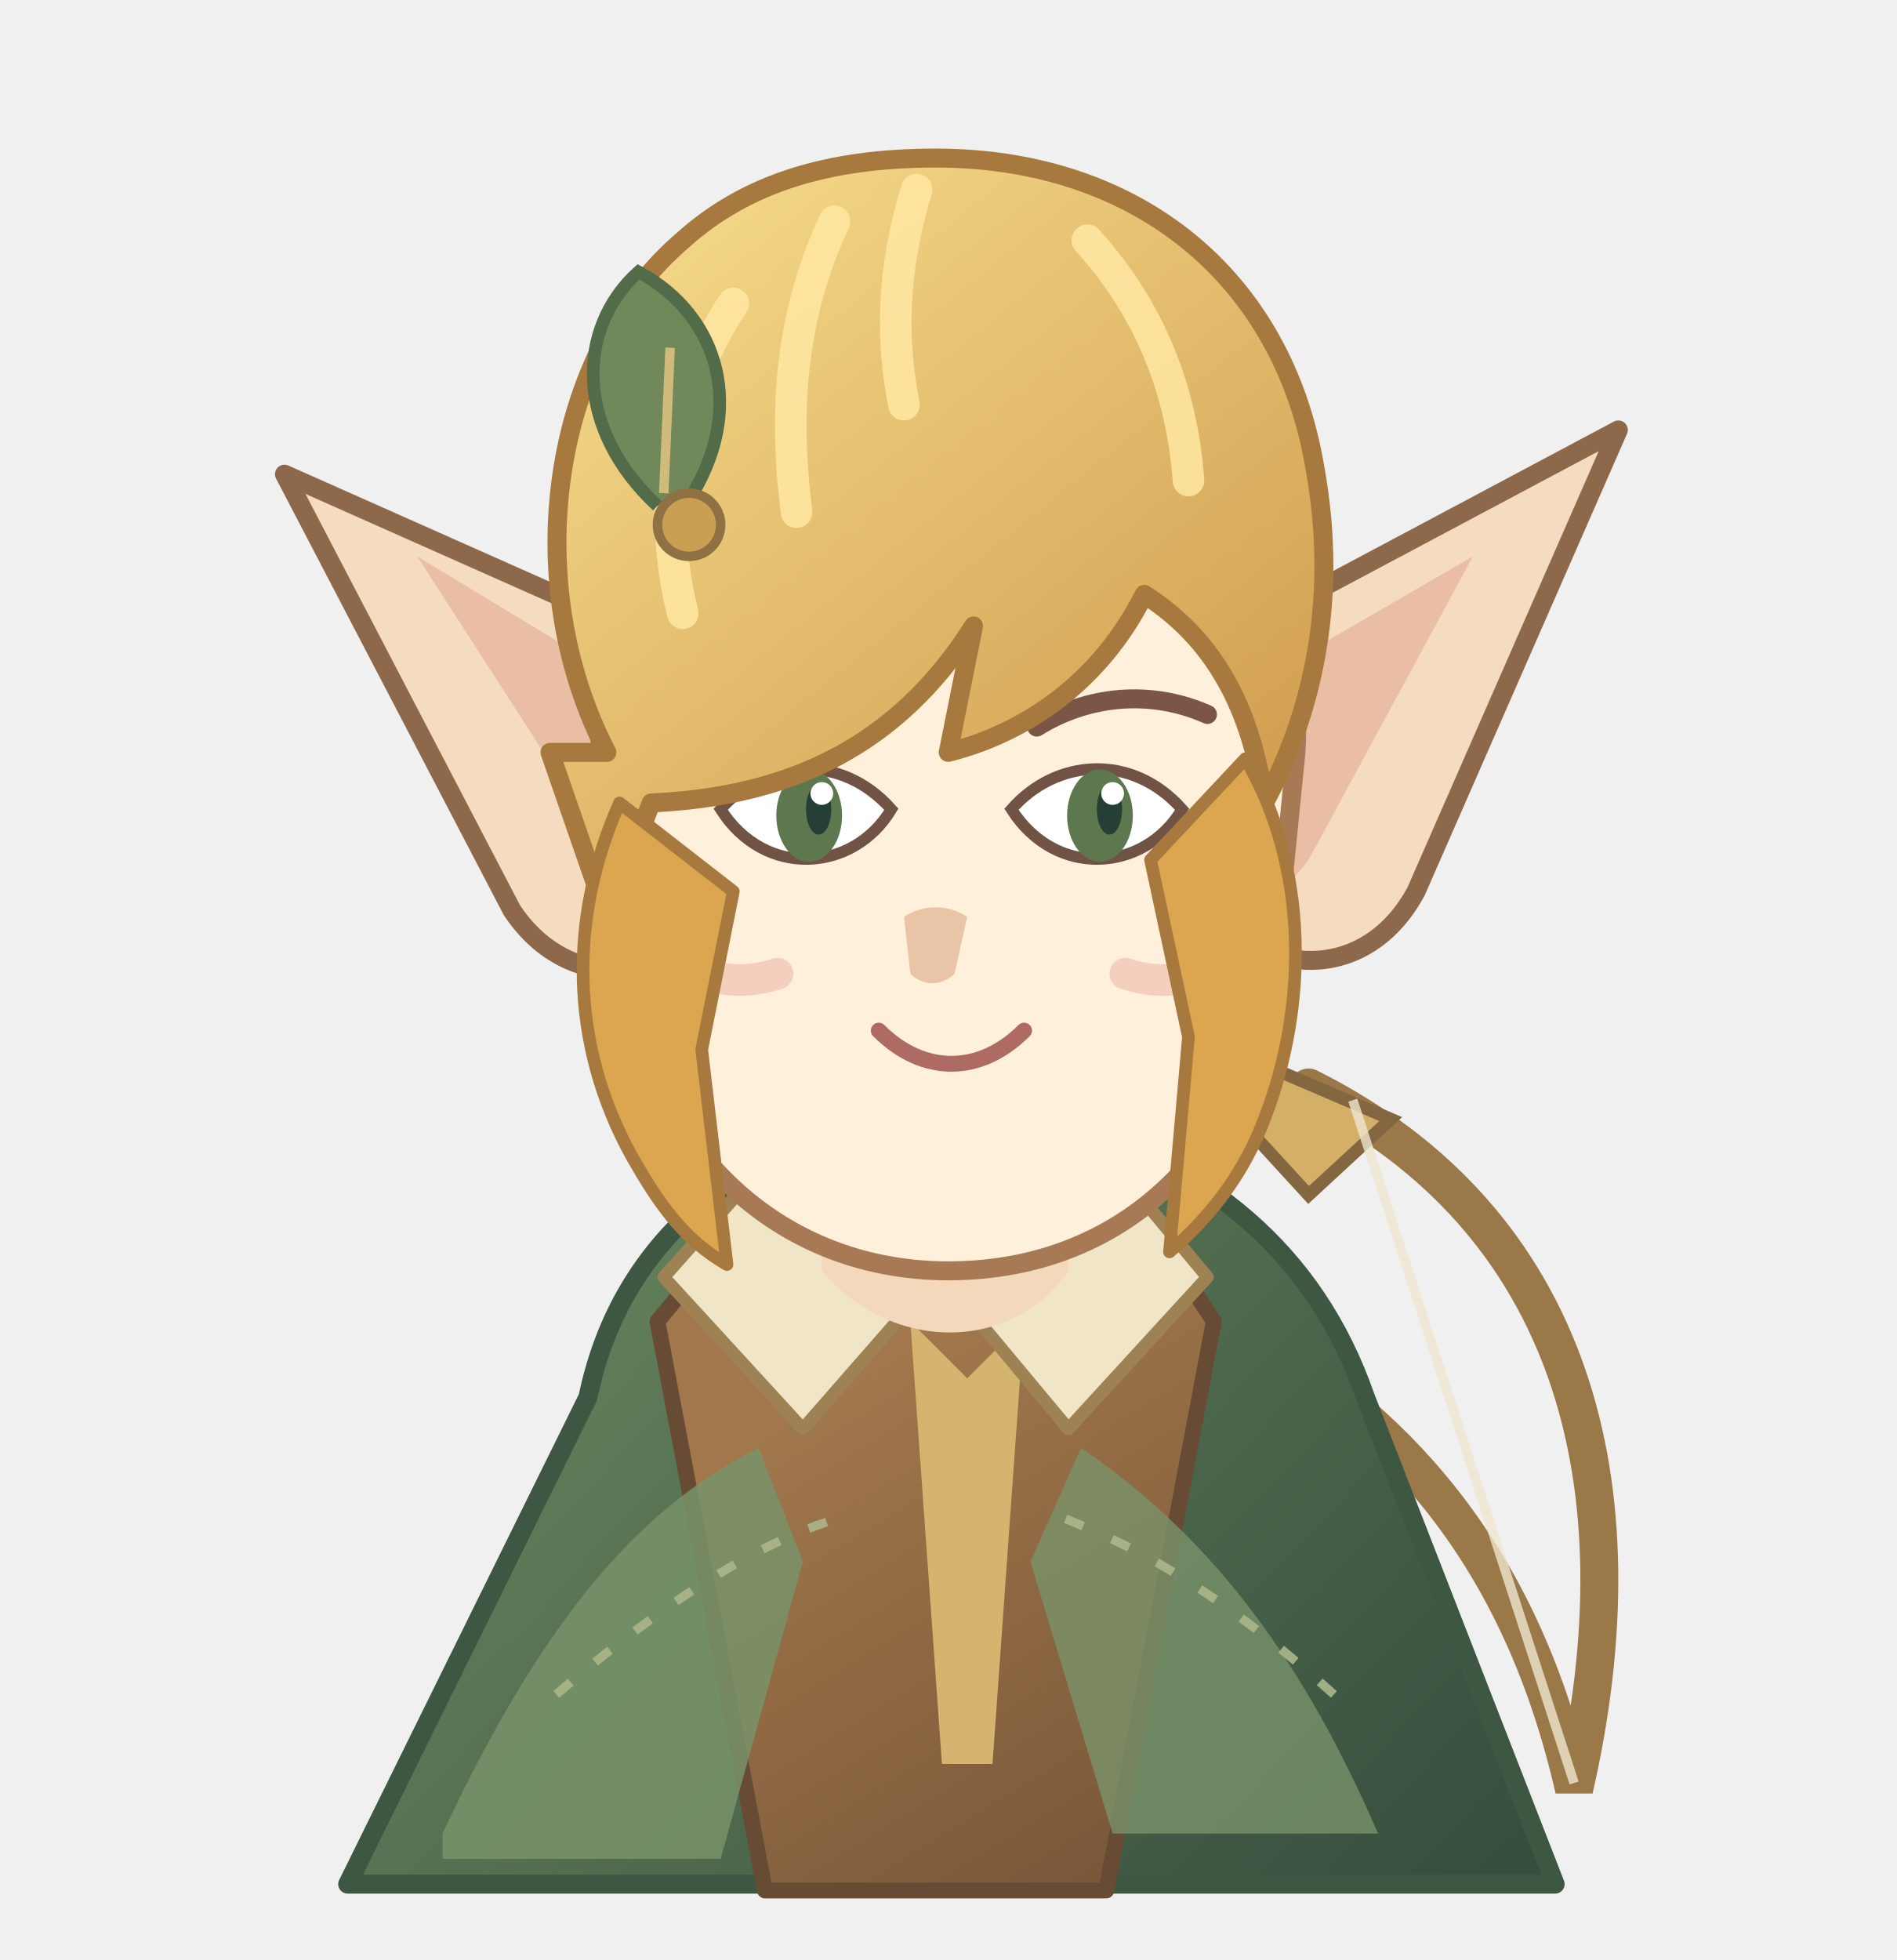
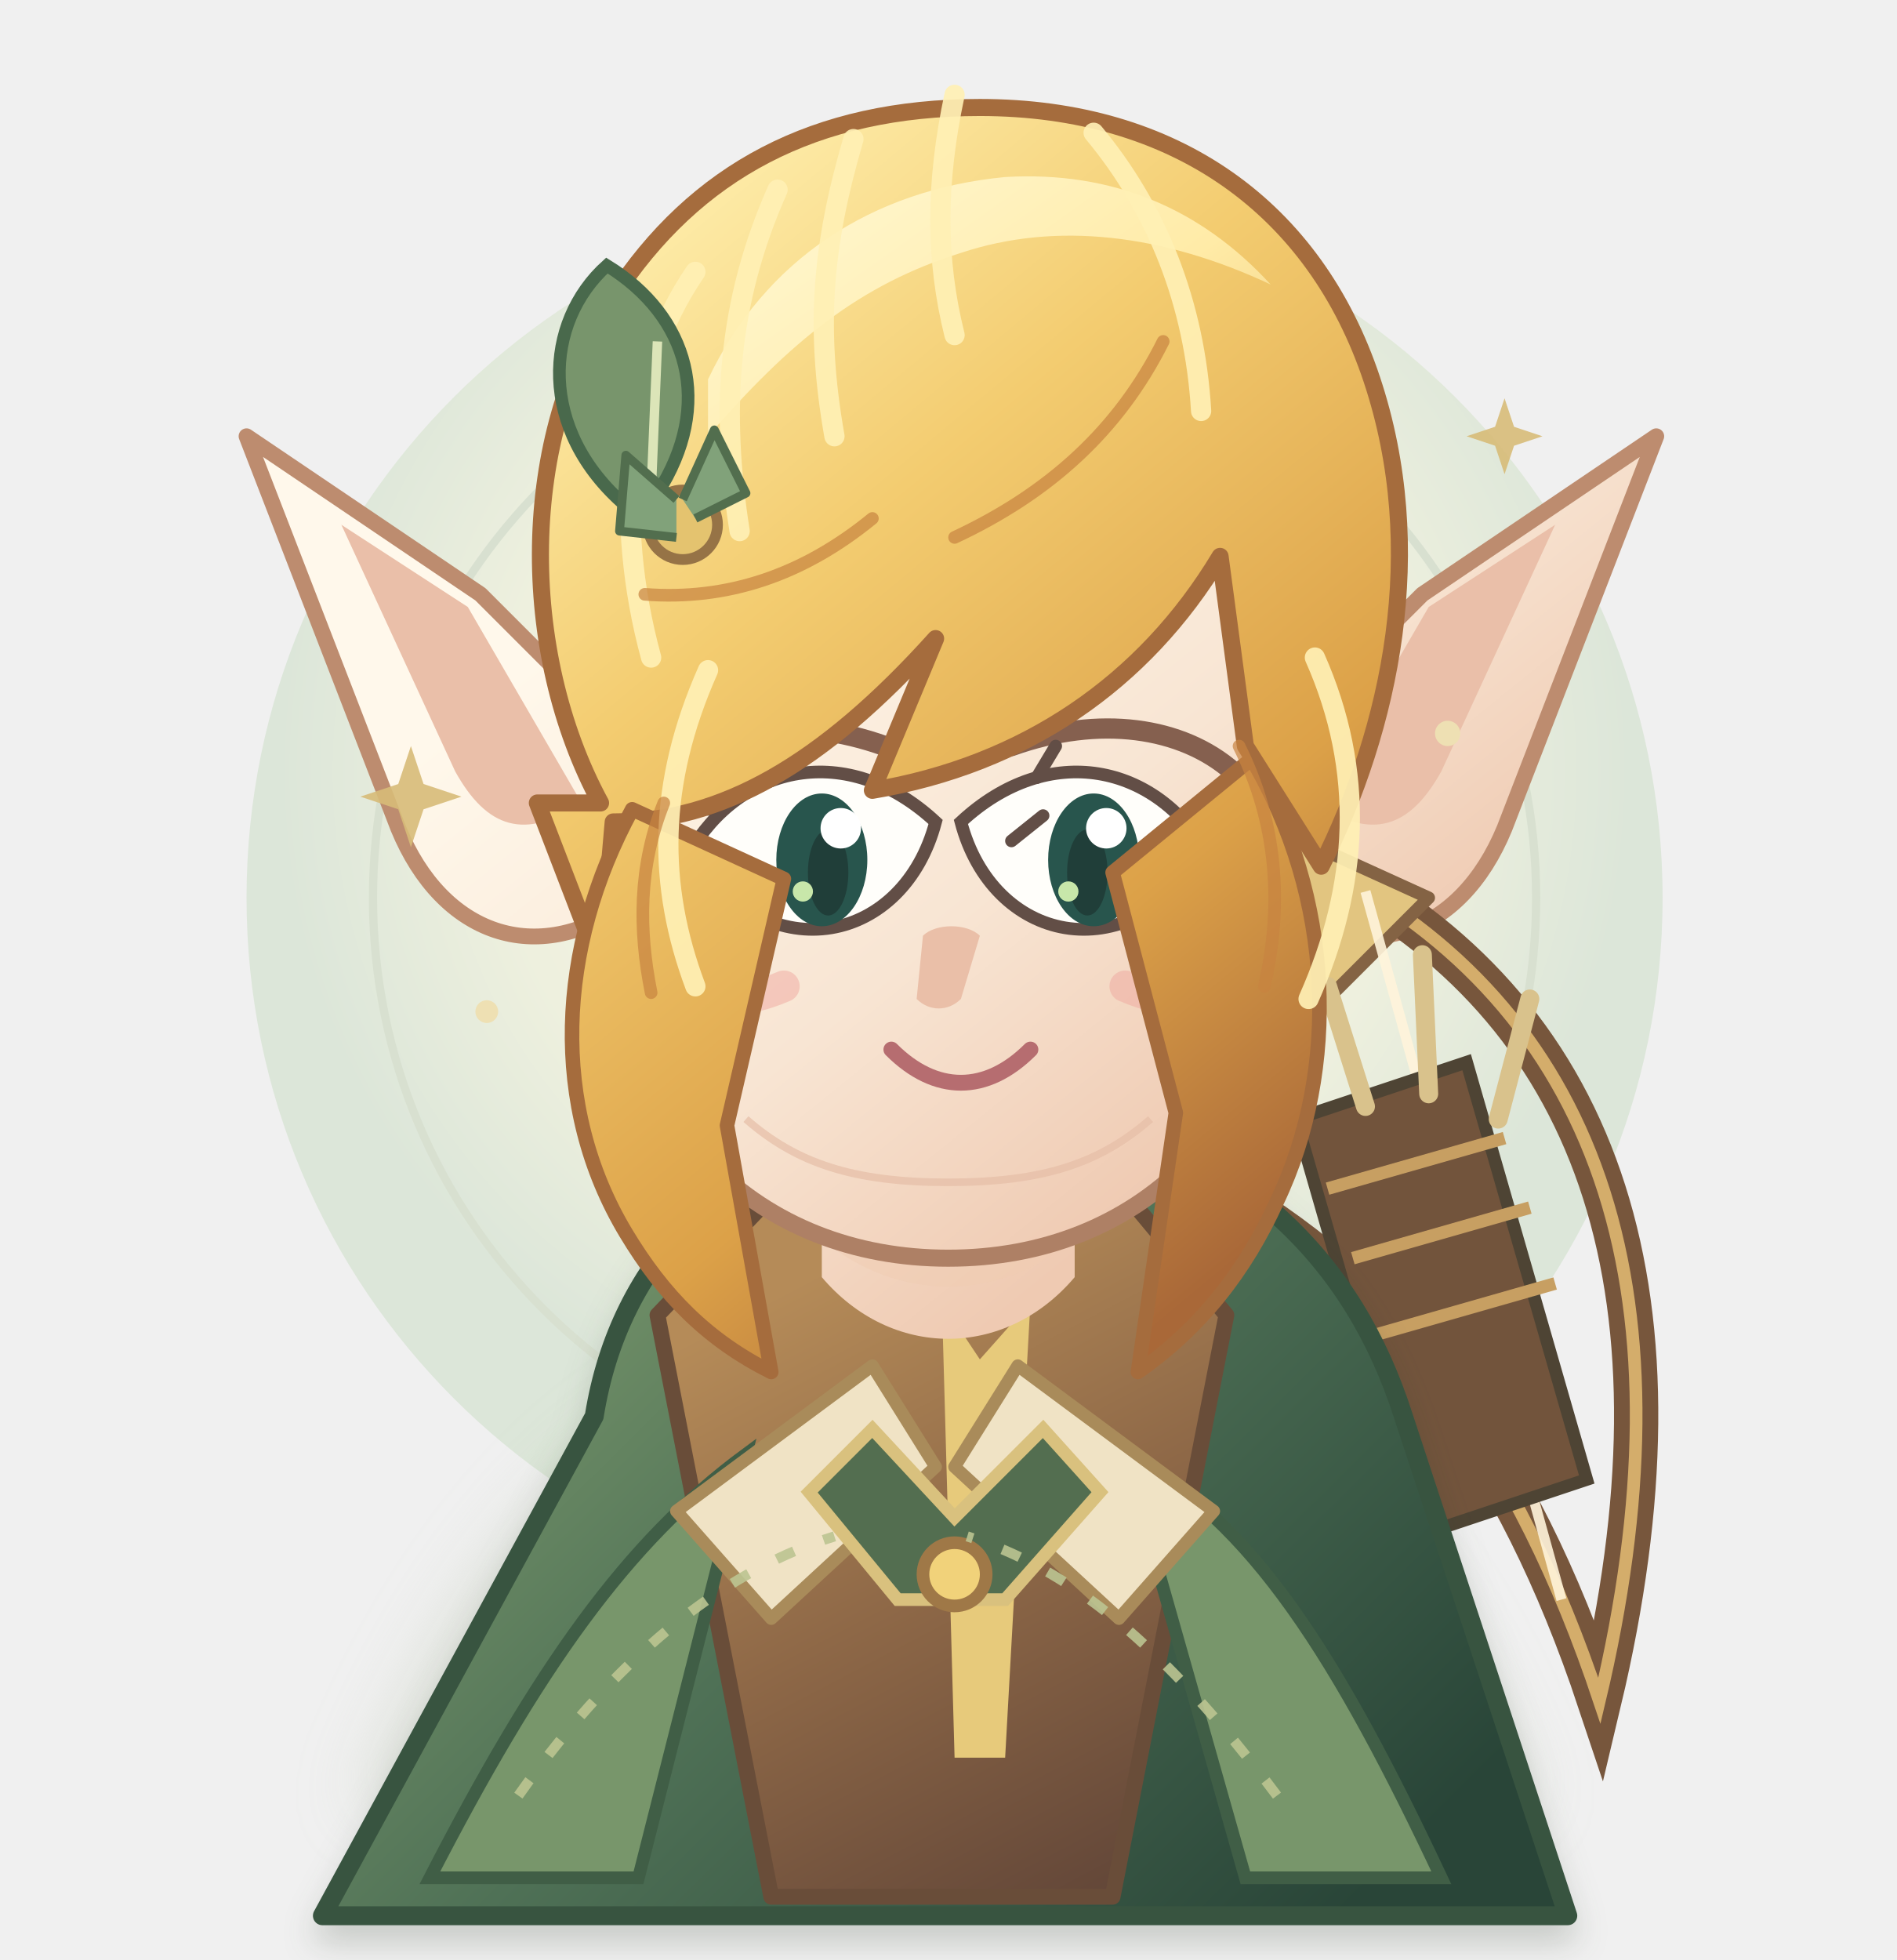
<svg xmlns="http://www.w3.org/2000/svg" viewBox="0 0 300 310" fill="none">
  <defs>
-     <linearGradient id="cloak" x1="85" y1="187" x2="218" y2="315" gradientUnits="userSpaceOnUse">
-       <stop stop-color="#66835C" />
-       <stop offset="1" stop-color="#354E3E" />
+     <radialGradient id="aura" cx="0" cy="0" r="1" gradientTransform="matrix(0 107 -107 0 151 122)" gradientUnits="userSpaceOnUse">
+       <stop stop-color="#FCF7E7" />
+       <stop offset=".68" stop-color="#EEF0DE" />
+       <stop offset="1" stop-color="#DCE6D9" />
+     </radialGradient>
+     <linearGradient id="hair-base" x1="90" y1="35" x2="214" y2="184" gradientUnits="userSpaceOnUse">
+       <stop stop-color="#FFF0B0" />
+       <stop offset=".34" stop-color="#F3CC70" />
+       <stop offset=".72" stop-color="#DCA148" />
+       <stop offset="1" stop-color="#A96838" />
    </linearGradient>
-     <linearGradient id="hair" x1="99" y1="34" x2="206" y2="166" gradientUnits="userSpaceOnUse">
-       <stop stop-color="#F4D989" />
-       <stop offset="1" stop-color="#C98F42" />
+     <linearGradient id="hair-light" x1="111" y1="31" x2="172" y2="117" gradientUnits="userSpaceOnUse">
+       <stop stop-color="#FFF9D7" />
+       <stop offset=".5" stop-color="#FFEBA7" />
+       <stop offset="1" stop-color="#E7BA61" />
    </linearGradient>
-     <linearGradient id="leather" x1="132" y1="220" x2="182" y2="301" gradientUnits="userSpaceOnUse">
-       <stop stop-color="#A1774B" />
-       <stop offset="1" stop-color="#775538" />
+     <linearGradient id="skin" x1="111" y1="83" x2="191" y2="182" gradientUnits="userSpaceOnUse">
+       <stop stop-color="#FFF8EB" />
+       <stop offset=".58" stop-color="#F8E5D3" />
+       <stop offset="1" stop-color="#EFCAB2" />
    </linearGradient>
+     <linearGradient id="cape" x1="86" y1="190" x2="205" y2="310" gradientUnits="userSpaceOnUse">
+       <stop stop-color="#78966B" />
+       <stop offset=".43" stop-color="#4F7156" />
+       <stop offset="1" stop-color="#294538" />
+     </linearGradient>
+     <linearGradient id="armor" x1="130" y1="201" x2="181" y2="298" gradientUnits="userSpaceOnUse">
+       <stop stop-color="#B58B58" />
+       <stop offset=".48" stop-color="#8E6847" />
+       <stop offset="1" stop-color="#624638" />
+     </linearGradient>
+     <radialGradient id="iris" cx="0" cy="0" r="1" gradientTransform="matrix(0 16 -10 0 0 0)" gradientUnits="userSpaceOnUse">
+       <stop stop-color="#A9D695" />
+       <stop offset=".55" stop-color="#4E8D68" />
+       <stop offset="1" stop-color="#28554D" />
+     </radialGradient>
+     <filter id="soft-shadow" x="38" y="18" width="230" height="300" color-interpolation-filters="sRGB" filterUnits="userSpaceOnUse">
+       <feGaussianBlur stdDeviation="5" />
+     </filter>
+     <filter id="drop" x="35" y="18" width="233" height="299" color-interpolation-filters="sRGB" filterUnits="userSpaceOnUse">
+       <feFlood flood-opacity="0" result="bg" />
+       <feColorMatrix in="SourceAlpha" values="0 0 0 0 0 0 0 0 0 0 0 0 0 0 0 0 0 0 127 0" />
+       <feOffset dy="3" />
+       <feGaussianBlur stdDeviation="2.5" />
+       <feComposite in2="SourceAlpha" operator="out" />
+       <feColorMatrix values="0 0 0 0 .18 0 0 0 0 .24 0 0 0 0 .17 0 0 0 .2 0" />
+       <feBlend in2="bg" result="shadow" />
+       <feBlend in="SourceGraphic" in2="shadow" result="shape" />
+     </filter>
  </defs>
-   <path d="M108 103 45 75l36 69c8 12 22 12 31 3l8-19-12-25ZM194 101l62-33-32 73c-7 13-21 14-31 5l-10-19 11-26Z" fill="#F5DCC1" stroke="#8E684A" stroke-width="3" stroke-linejoin="round" />
-   <path d="m104 111-38-23 29 45c5 7 12 9 19 5l4-9-14-18Zm91-1 38-22-26 48c-5 7-13 10-20 5l-5-10 13-21Z" fill="#EABEA4" />
-   <path d="M207 172c42 21 53 63 42 111-8-35-26-57-52-72" stroke="#9B7848" stroke-width="6" stroke-linecap="round" />
-   <path d="m199 168 21 9-13 12-11-12 3-9Z" fill="#D4AF68" stroke="#846640" stroke-width="2" />
-   <path d="m214 174 35 108" stroke="#EFE6CF" stroke-width="1.5" opacity=".8" />
-   <path d="M93 221c5-24 22-37 44-45h28c26 8 43 22 51 45l30 77H55l38-77Z" fill="url(#cloak)" stroke="#3D5742" stroke-width="3" stroke-linejoin="round" />
-   <path d="m123 186 26 23 28-23 15 23-17 90h-54l-17-90 19-23Z" fill="url(#leather)" stroke="#674B34" stroke-width="2.5" stroke-linejoin="round" />
-   <path d="m144 209 5 70h8l5-70-9 9-9-9Z" fill="#D4B46F" />
-   <path d="M70 290c15-32 30-51 50-61l7 18-13 47H70Z" fill="#78936A" opacity=".84" />
-   <path d="M218 290c-13-30-28-48-47-61l-8 18 13 43h42Z" fill="#78936A" opacity=".78" />
-   <path d="m121 184 27 18-21 24-22-24 16-18Zm55 0-27 18 20 24 22-24-15-18Z" fill="#F0E5C6" stroke="#9E8254" stroke-width="2" stroke-linejoin="round" />
-   <path d="M130 164h39v37c-9 13-28 13-39 0v-37Z" fill="#F4D8BC" />
-   <path d="M150 51c-37 0-57 28-55 68l3 30c3 31 24 52 52 52 29 0 49-21 52-52l3-30c2-40-18-68-55-68Z" fill="#FFF0DB" stroke="#A87955" stroke-width="3" />
-   <path d="M110 113c10-4 19-3 27 2M164 115c8-5 18-6 27-2" stroke="#7B5647" stroke-width="3" stroke-linecap="round" />
-   <path d="M114 128c7-8 19-9 27 0-6 10-20 11-27 0Z" fill="#fff" stroke="#705345" stroke-width="1.8" />
-   <ellipse cx="128" cy="129" rx="5.2" ry="7.3" fill="#5D774E" />
-   <ellipse cx="129.5" cy="128" rx="2" ry="4" fill="#253F36" />
-   <circle cx="130" cy="125.5" r="1.8" fill="#fff" />
-   <path d="M160 128c7-8 19-9 27 0-6 10-20 11-27 0Z" fill="#fff" stroke="#705345" stroke-width="1.8" />
-   <ellipse cx="174" cy="129" rx="5.2" ry="7.3" fill="#5D774E" />
-   <ellipse cx="175.5" cy="128" rx="2" ry="4" fill="#253F36" />
-   <circle cx="176" cy="125.5" r="1.8" fill="#fff" />
-   <path d="M143 145c3-2 7-2 10 0l-2 9c-2 2-5 2-7 0l-1-9Z" fill="#EAC4A7" />
-   <path d="M139 163c7 7 16 7 23 0" stroke="#AE6B64" stroke-width="2.5" stroke-linecap="round" />
-   <path d="M106 151c5 4 11 5 17 3m55 0c6 2 12 1 17-3" stroke="#E5A397" stroke-width="5" stroke-linecap="round" opacity=".42" />
-   <path d="M96 119c-14-27-9-63 12-81 10-9 23-13 40-13 32 0 55 19 60 49 4 22-1 40-8 53-2-15-8-26-19-33-7 14-19 22-31 25l4-20c-12 19-29 27-51 28l-7 18-9-26Z" fill="url(#hair)" stroke="#A8793F" stroke-width="3" stroke-linejoin="round" />
-   <path d="M116 48c-10 15-12 33-8 49m24-62c-7 15-8 30-6 46m19-51c-4 13-4 24-2 34m29-26c10 11 15 24 16 38" stroke="#FFE7A1" stroke-width="5" stroke-linecap="round" opacity=".86" />
-   <path d="M98 127c-8 18-8 38 2 56 4 7 8 13 15 17l-4-34 5-25-18-14Zm99-7c10 17 10 39 3 57-3 8-8 15-15 21l3-34-6-28 15-16Z" fill="#DCA650" stroke="#A8793F" stroke-width="2" stroke-linejoin="round" />
-   <path d="M104 80c-13-12-13-28-3-37 13 7 17 22 8 36" fill="#71895A" stroke="#526C49" stroke-width="2" />
-   <path d="m105 78 1-23" stroke="#D1BB7B" stroke-width="1.5" />
-   <circle cx="109" cy="83" r="5" fill="#C99F53" stroke="#8F7143" stroke-width="1.5" />
-   <path d="M88 268c21-18 35-25 45-28m78 28c-20-18-33-24-43-28" stroke="#ACB68A" stroke-width="1.4" stroke-dasharray="3 5" opacity=".9" />
+   <circle cx="151" cy="142" r="112" fill="url(#aura)" />
+   <circle cx="151" cy="142" r="92" stroke="#D8E0D0" stroke-width="1.3" />
+   <path d="M56 286c18-48 50-77 93-77 46 0 76 29 94 77" fill="#AAB99C" opacity=".25" filter="url(#soft-shadow)" />
+   <path d="m76 94-37-25 24 62c7 17 22 22 36 12l14-12-37-37Zm149 0 37-25-24 62c-7 17-22 22-36 12l-14-12 37-37Z" fill="url(#skin)" stroke="#BD8C6F" stroke-width="2.5" stroke-linejoin="round" />
+   <path d="m74 96-20-13 18 39c5 9 11 11 20 5L74 96Zm152 0 20-13-18 39c-5 9-11 11-20 5l18-31Z" fill="#EABFA9" />
+   <path d="M211 138c43 23 57 68 42 131-13-39-32-64-59-80" stroke="#77563C" stroke-width="7" stroke-linecap="round" />
+   <path d="M211 138c43 23 57 68 42 131-13-39-32-64-59-80" stroke="#D4AD6B" stroke-width="2" stroke-linecap="round" />
+   <path d="m204 132 22 10-15 15-14-12 7-13Z" fill="#E2C580" stroke="#846344" stroke-width="2" stroke-linejoin="round" />
+   <path d="m216 141 31 112" stroke="#FFF4DA" stroke-width="1.6" opacity=".9" />
+   <path d="m205 177 27-9 19 66-27 9-19-66Z" fill="#72543C" stroke="#4E4434" stroke-width="2" />
+   <path d="m210 188 28-8m-24 19 28-8m-24 20 28-8" stroke="#C79F62" stroke-width="2" />
+   <path d="m216 175-6-19m16 17-1-22m12 26 5-19" stroke="#D9C28C" stroke-width="3" stroke-linecap="round" />
+   <g filter="url(#drop)">
+     <path d="M94 224c4-25 21-41 47-50h27c29 9 46 25 54 50l26 79H51l43-79Z" fill="url(#cape)" stroke="#385440" stroke-width="3" stroke-linejoin="round" />
+     <path d="m127 184 23 22 24-22 20 24-18 92h-54l-18-92 23-24Z" fill="url(#armor)" stroke="#694D39" stroke-width="2.5" stroke-linejoin="round" />
+     <path d="m149 206 2 72h8l4-72-8 9-6-9Z" fill="#E7CA7B" />
+     <path d="m118 230-17 67H68c17-33 31-53 50-67Zm60 0c20 10 34 33 50 67h-31l-19-67Z" fill="#78966B" stroke="#405E46" stroke-width="2" />
+     <path d="m107 239 31-23 10 16-26 24-15-17Zm85 0-31-23-10 16 26 24 15-17Z" fill="#F0E3C5" stroke="#A98B5A" stroke-width="2" stroke-linejoin="round" />
+     <path d="m138 226 13 14 14-14 9 10-15 17h-17l-14-17 10-10Z" fill="#536E50" stroke="#D9C17E" stroke-width="2" />
+     <circle cx="151" cy="249" r="5" fill="#F1D27A" stroke="#9F7847" stroke-width="2" />
+     <path d="M82 284c17-24 34-36 50-41m70 41c-18-24-33-36-49-41" stroke="#BBC491" stroke-width="1.6" stroke-dasharray="3 5" opacity=".9" />
+   </g>
+   <path d="M130 164h40v38c-11 13-29 13-40 0v-38Z" fill="url(#skin)" />
+   <path d="M130 180c11 10 29 10 40 0v16c-12 10-28 10-40 0v-16Z" fill="#EFCBB1" opacity=".45" />
+   <path d="M150 48c-34 0-55 24-56 61l2 35c2 34 24 55 54 55s52-21 54-55l2-35c-1-37-22-61-56-61Z" fill="url(#skin)" stroke="#AE8065" stroke-width="2.7" />
+   <path d="M105 122c8-7 21-9 35-4m20 0c14-5 27-3 35 4" stroke="#85604F" stroke-width="3.2" stroke-linecap="round" />
+   <path d="M109 135c8-14 25-18 39-5-5 19-26 24-39 5Z" fill="#FFFEFA" stroke="#624E46" stroke-width="2" />
+   <path d="M152 130c14-13 31-9 39 5-13 19-34 14-39-5Z" fill="#FFFEFA" stroke="#624E46" stroke-width="2" />
+   <ellipse cx="130" cy="136" rx="7.2" ry="10.5" fill="url(#iris)" />
+   <ellipse cx="173" cy="136" rx="7.2" ry="10.5" fill="url(#iris)" />
+   <ellipse cx="131" cy="138" rx="3.2" ry="6.8" fill="#203E39" />
+   <ellipse cx="172" cy="138" rx="3.2" ry="6.8" fill="#203E39" />
+   <circle cx="133" cy="131" r="3.2" fill="#FFF" />
+   <circle cx="175" cy="131" r="3.2" fill="#FFF" />
+   <circle cx="127" cy="141" r="1.6" fill="#C8E7AA" />
+   <circle cx="169" cy="141" r="1.6" fill="#C8E7AA" />
+   <path d="m109 133-5-4m8-1-3-5m51 10 5-4m-1-6 3-5" stroke="#624E46" stroke-width="2" stroke-linecap="round" />
+   <path d="M146 148c2-2 7-2 9 0l-3 10c-2 2-5 2-7 0l1-10Z" fill="#EABFA8" />
+   <path d="M141 166c7 7 15 7 22 0" stroke="#B66D70" stroke-width="2.5" stroke-linecap="round" />
+   <path d="M104 153c7 6 13 6 20 3m54 0c7 3 13 3 20-3" stroke="#EEA69D" stroke-width="5" stroke-linecap="round" opacity=".48" />
+   <path d="M118 177c8 7 17 10 32 10s24-3 32-10" stroke="#E5BDA6" stroke-width="1.2" opacity=".7" />
+   <path d="M95 127c-13-24-13-58 2-80 13-20 32-30 58-30 31 0 53 16 62 43 9 27 3 55-8 77l-12-19-4-30c-12 20-31 33-55 37l10-24c-18 20-34 29-51 29l-2 23-10-26Z" fill="url(#hair-base)" stroke="#A56C3D" stroke-width="2.7" stroke-linejoin="round" />
+   <path d="M112 60c9-19 26-30 47-32 17-1 31 5 42 17-17-8-34-10-49-5-16 5-27 14-40 29V60Z" fill="url(#hair-light)" />
+   <path d="M100 128c-12 22-13 47-1 67 6 10 13 17 23 22l-7-39 9-39-24-11Zm98-8c13 22 14 49 4 70-5 11-12 20-22 27l6-41-10-38 22-18Z" fill="url(#hair-base)" stroke="#A56C3D" stroke-width="2.3" stroke-linejoin="round" />
+   <path d="M110 43c-11 16-13 39-7 61m20-74c-8 18-9 35-6 54m18-62c-5 17-6 30-3 47m19-54c-3 14-3 26 0 38m22-32c10 12 16 27 17 44m-78 41c-8 18-8 34-2 50m98-52c8 18 7 36-1 54" stroke="#FFF0B4" stroke-width="3.2" stroke-linecap="round" opacity=".92" />
+   <path d="M102 94c13 1 25-3 36-12m13 3c15-7 26-17 33-31m-79 73c-4 10-4 20-2 30m93-39c6 12 7 25 4 38" stroke="#C78340" stroke-width="2" stroke-linecap="round" opacity=".7" />
+   <path d="M99 80c-14-12-13-29-3-38 13 8 17 22 8 36" fill="#78956C" stroke="#49694C" stroke-width="2" />
+   <path d="m103 78 1-24" stroke="#DCE5B8" stroke-width="1.5" />
+   <circle cx="108" cy="83" r="5.5" fill="#E4C36F" stroke="#967346" stroke-width="1.7" />
+   <path d="m108 79 5-11 5 10-8 4m-3-3-8-7-1 12 9 1" fill="#81A27A" stroke="#526E4E" stroke-width="1.4" stroke-linejoin="round" />
+   <path d="m65 118 2 6 6 2-6 2-2 6-2-6-6-2 6-2 2-6Zm173-55 1.5 4.5L244 69l-4.5 1.5L238 75l-1.5-4.5L232 69l4.5-1.5L238 63Z" fill="#D7BB78" opacity=".9" />
+   <circle cx="229" cy="116" r="2" fill="#EEE0B3" />
+   <circle cx="77" cy="160" r="1.8" fill="#EEE0B3" />
</svg>
